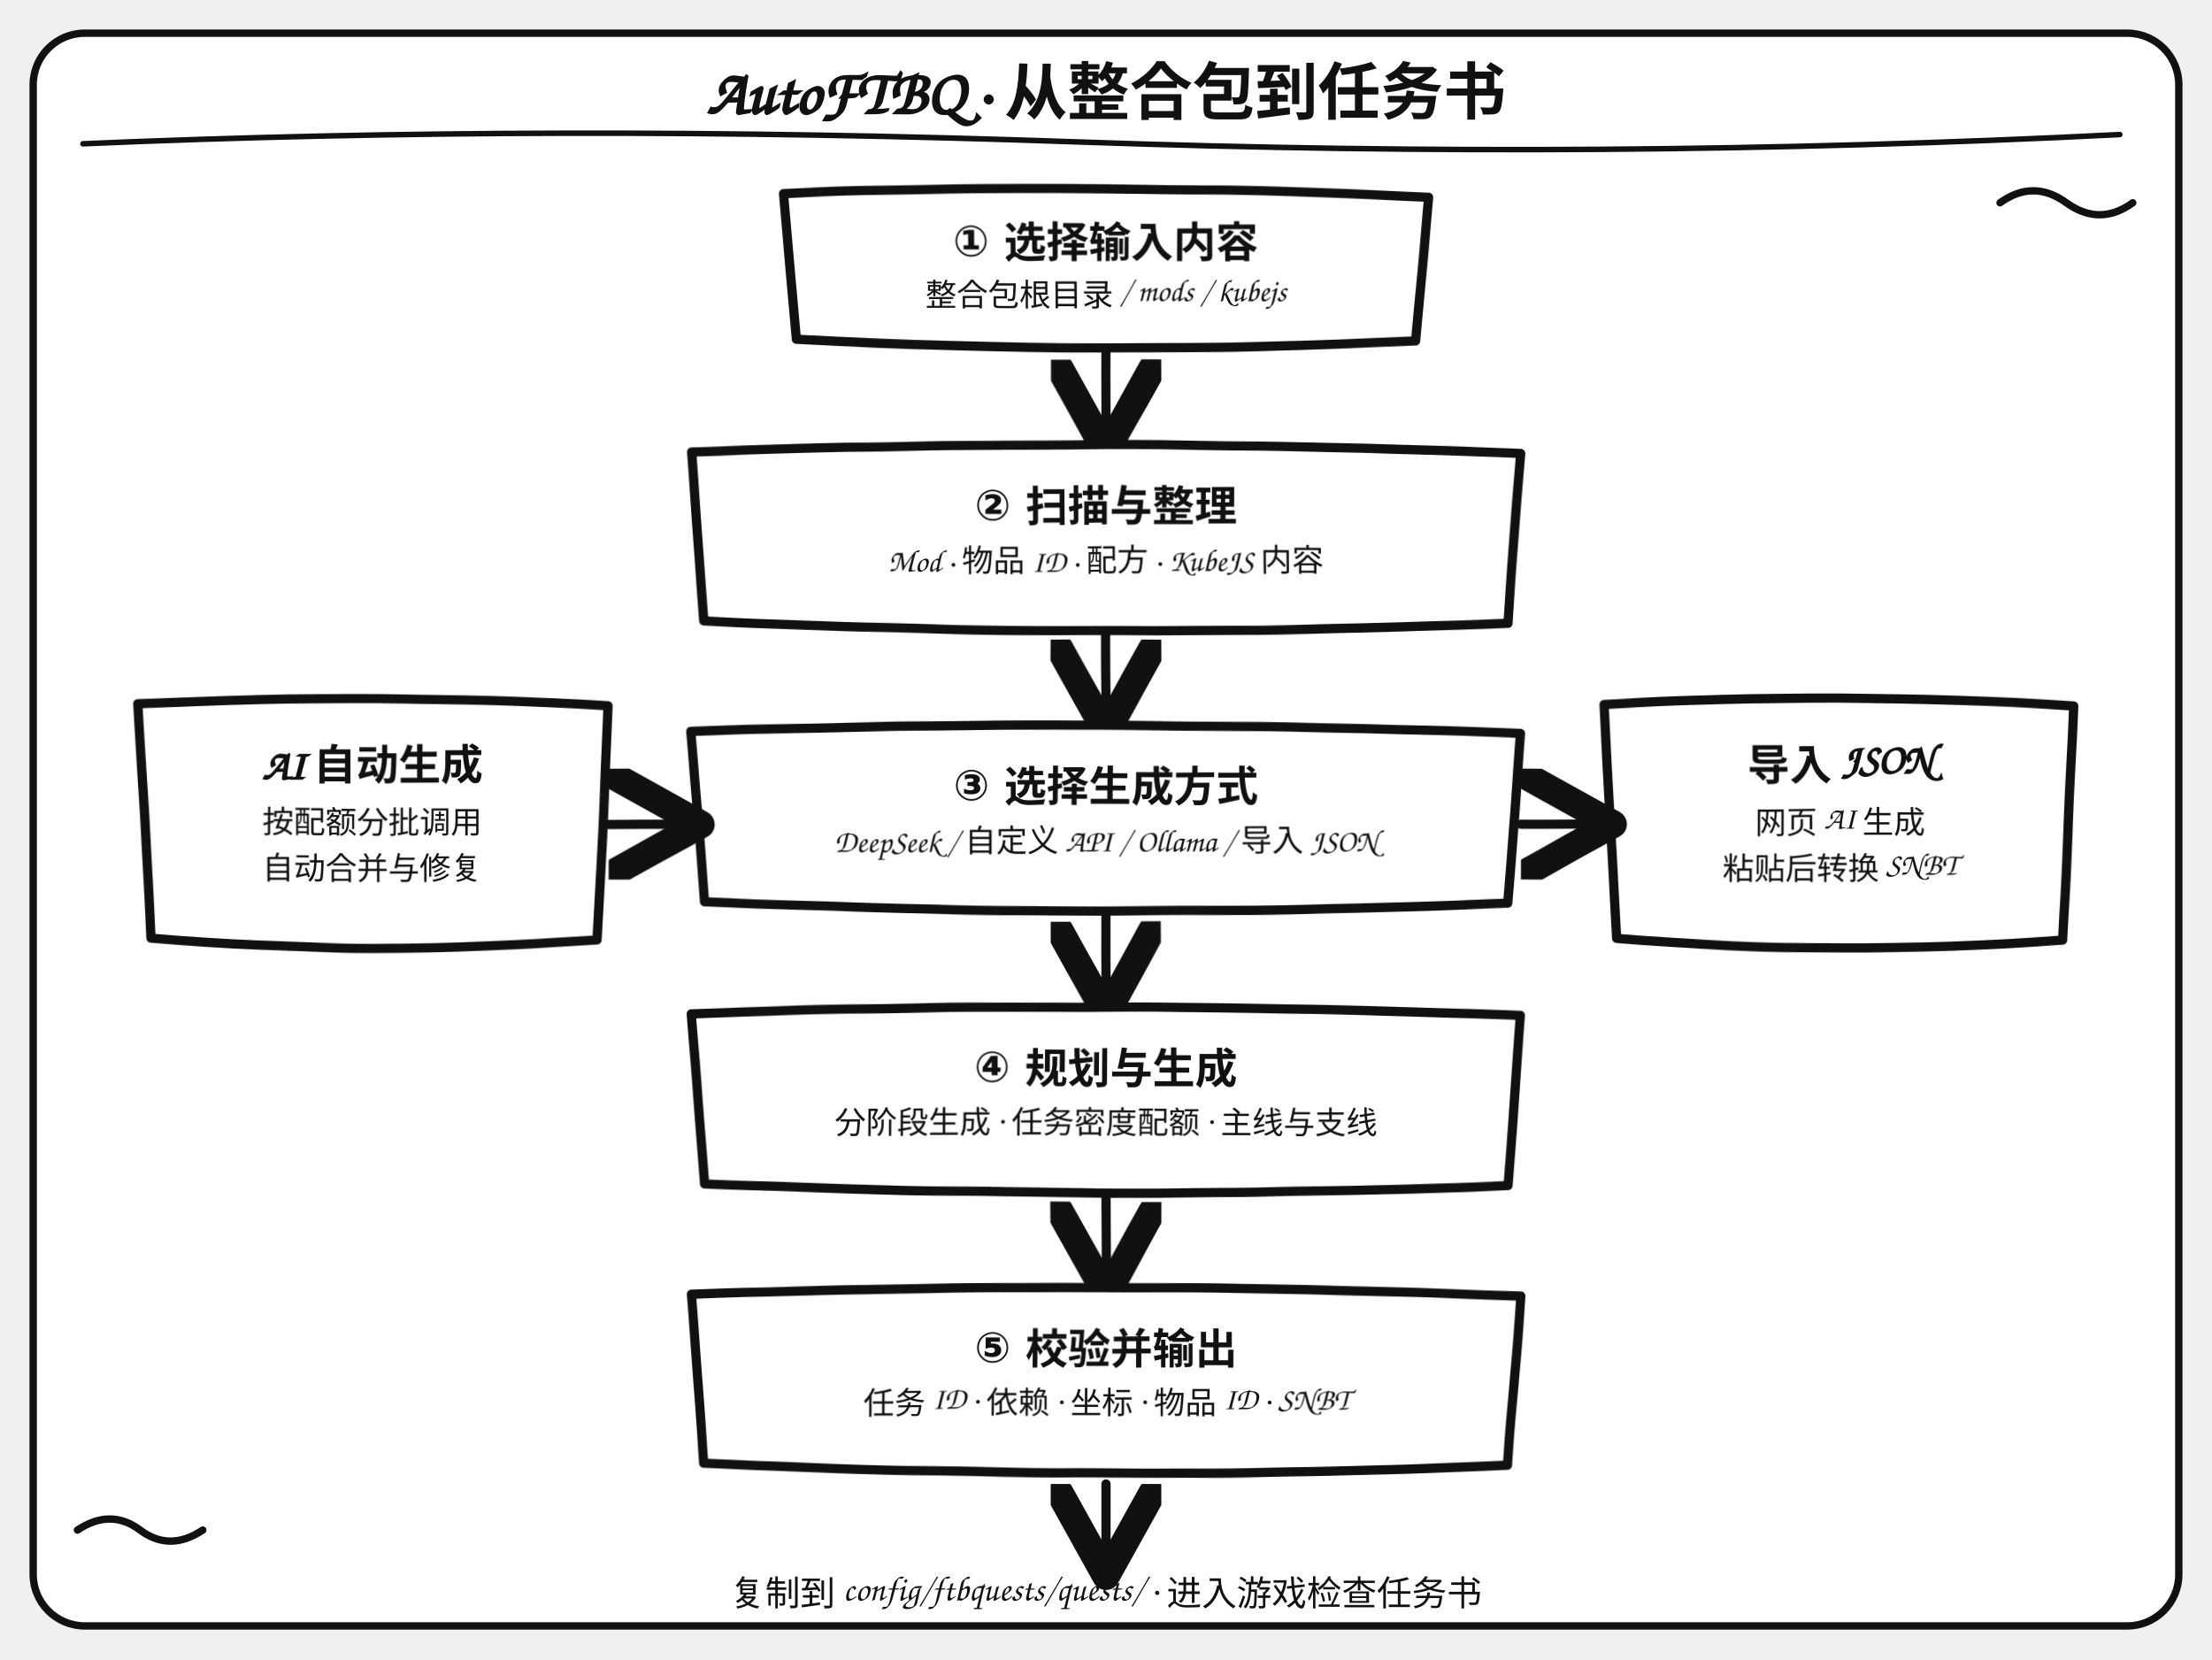
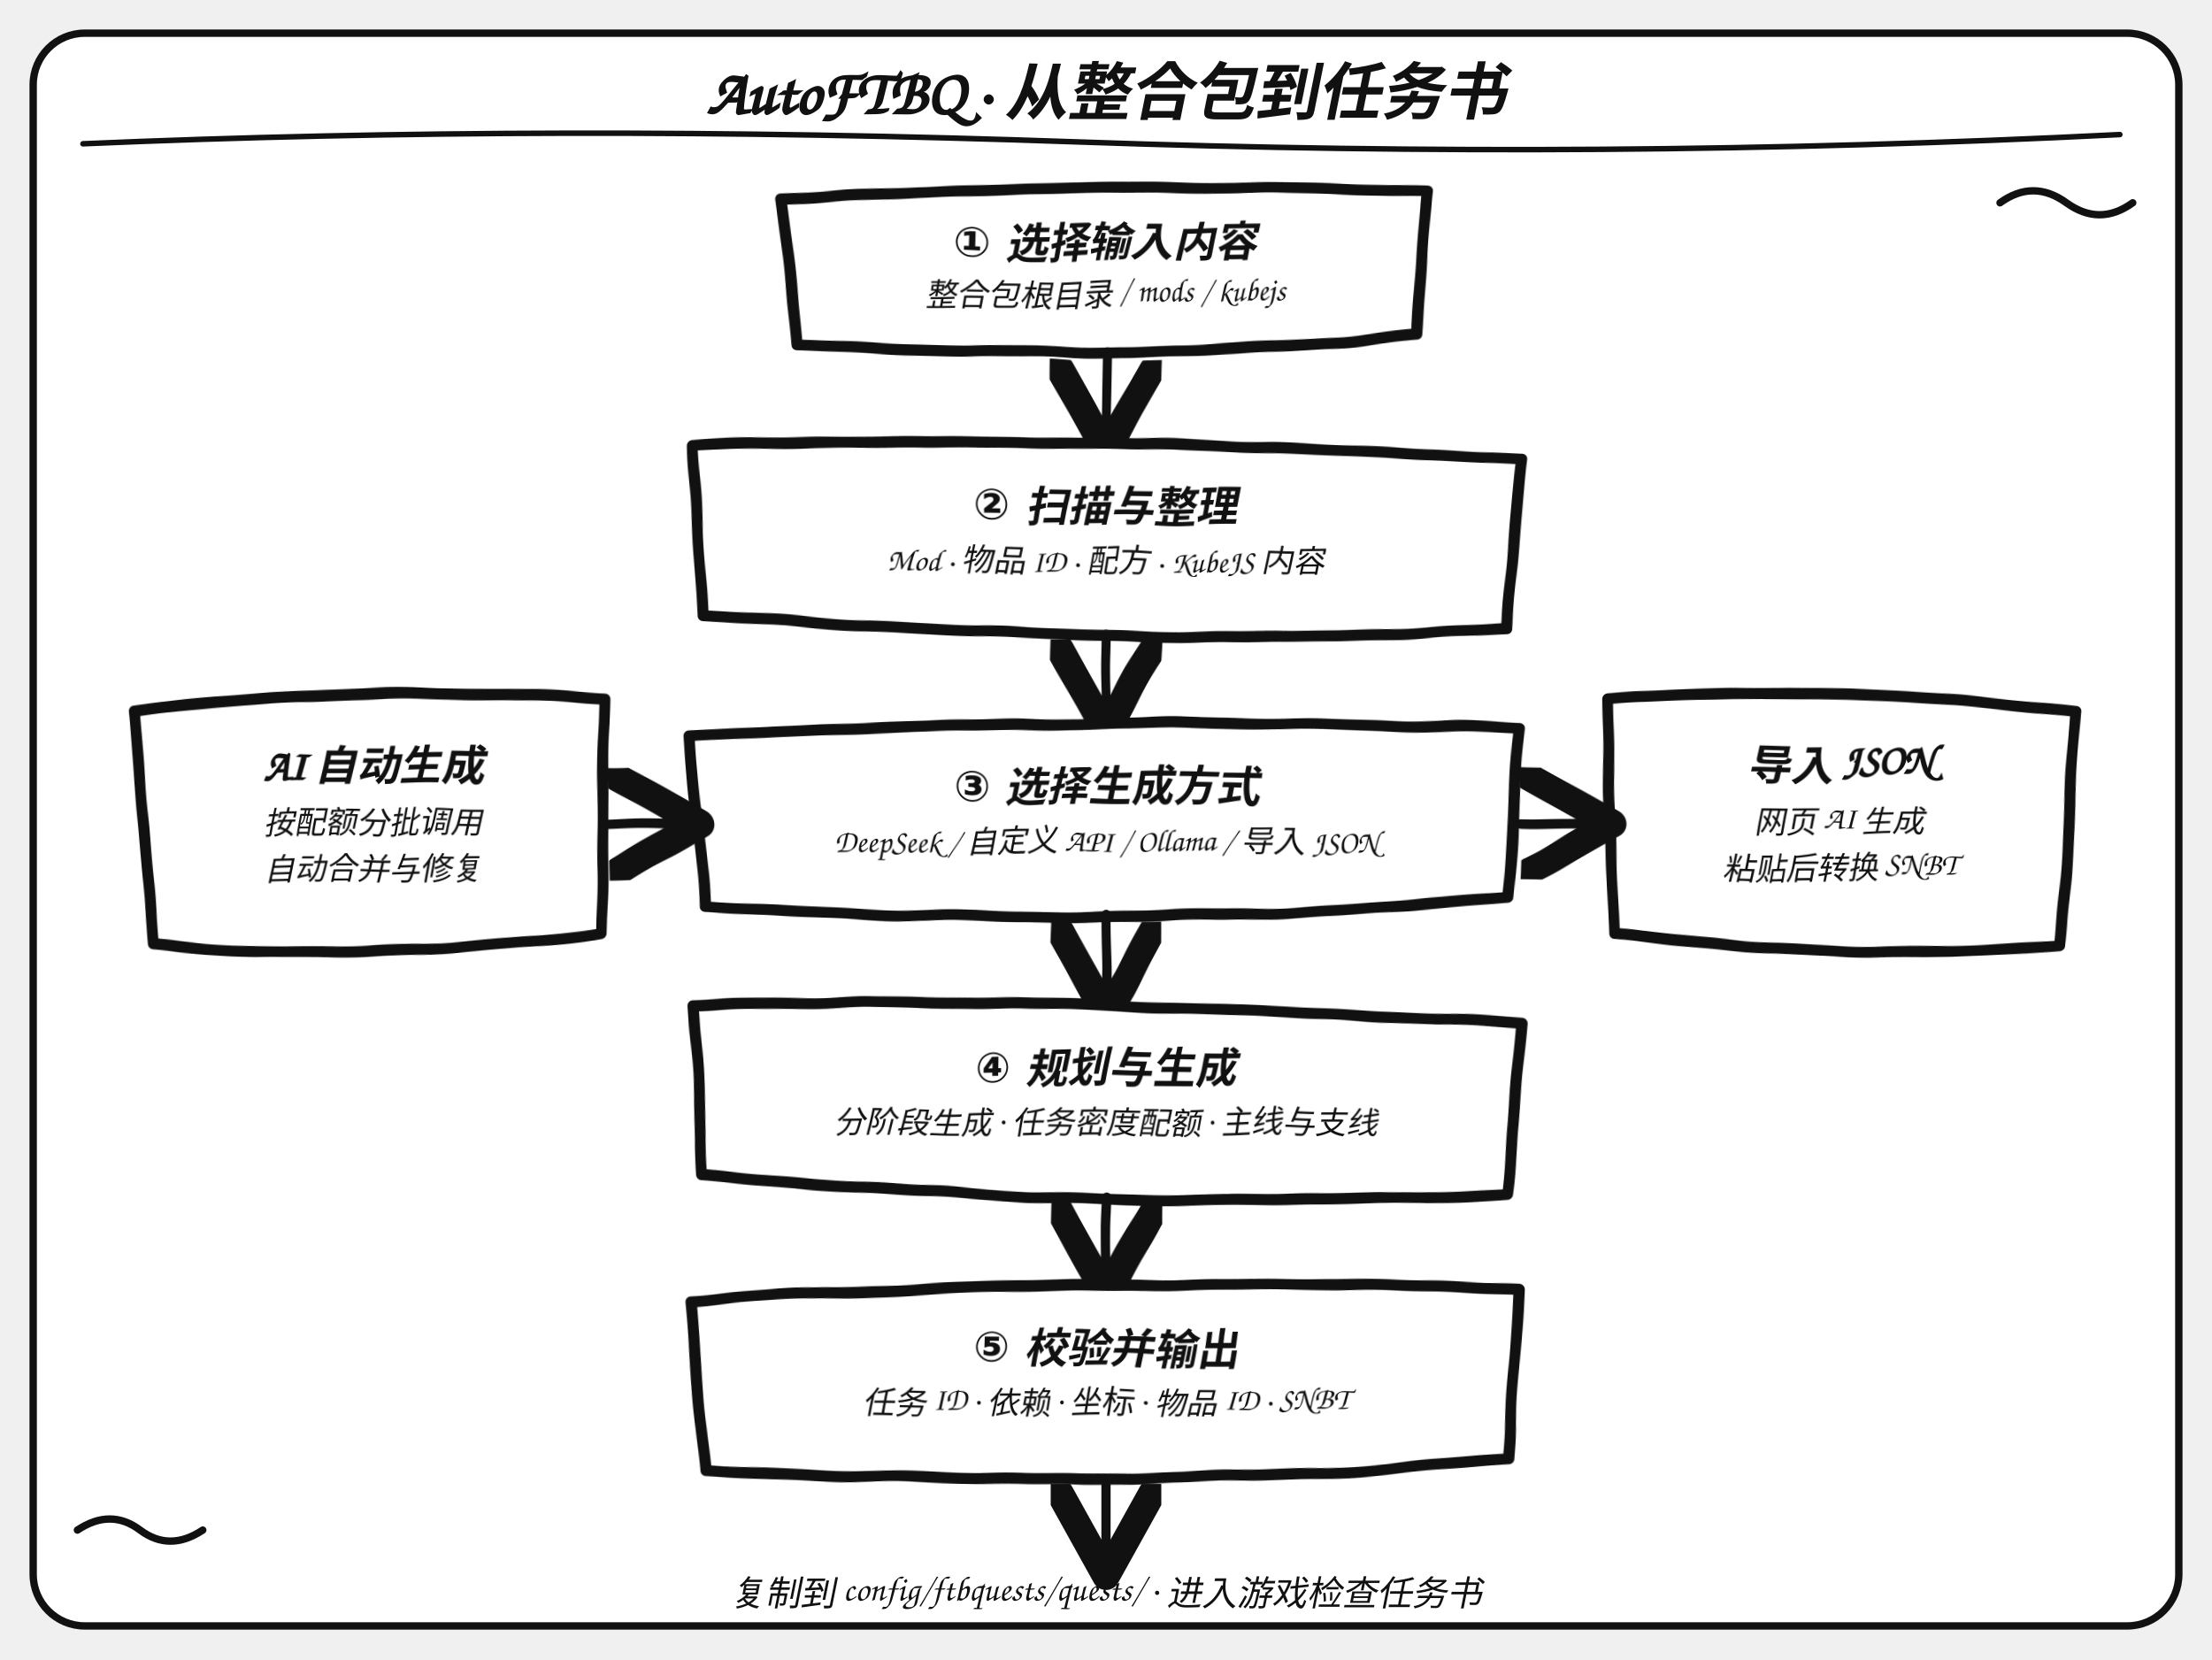
<svg xmlns="http://www.w3.org/2000/svg" width="1200" height="900" viewBox="0 0 1200 900" role="img" aria-labelledby="title desc">
  <defs>
    <marker id="arrow" markerWidth="12" markerHeight="12" refX="9" refY="6" orient="auto">
      <path d="M1 1 L10 6 L1 11" fill="none" stroke="#111" stroke-width="3" stroke-linecap="round" stroke-linejoin="round" />
    </marker>
    <filter id="paper" x="-5%" y="-5%" width="110%" height="110%">
-       <feTurbulence type="fractalNoise" baseFrequency="0.012" numOctaves="2" seed="7" result="noise" />
-       <feDisplacementMap in="SourceGraphic" in2="noise" scale="1.2" />
+       <feTurbulence type="fractalNoise" baseFrequency="0.018" numOctaves="2" seed="7" result="noise" />
+       <feDisplacementMap in="SourceGraphic" in2="noise" scale="3.4" />
    </filter>
    <style>
-       .ink { fill: #fff; stroke: #111; stroke-width: 5; stroke-linejoin: round; }
+       .ink { fill: #fff; stroke: #111; stroke-width: 6; stroke-linejoin: round; }
      .line { fill: none; stroke: #111; stroke-width: 5; stroke-linecap: round; stroke-linejoin: round; marker-end: url(#arrow); }
-       .title { fill: #111; font-family: "KaiTi", "STKaiti", "Comic Sans MS", cursive; font-size: 34px; font-weight: 700; }
-       .label { fill: #111; font-family: "KaiTi", "STKaiti", "Comic Sans MS", cursive; font-size: 23px; font-weight: 700; text-anchor: middle; }
-       .small { fill: #111; font-family: "KaiTi", "STKaiti", "Comic Sans MS", cursive; font-size: 17px; text-anchor: middle; }
-       .note { fill: #111; font-family: "KaiTi", "STKaiti", "Comic Sans MS", cursive; font-size: 19px; }
+       .title { fill: #111; font-family: "Comic Sans MS", "KaiTi", "STKaiti", cursive; font-size: 34px; font-style: italic; font-weight: 700; }
+       .label { fill: #111; font-family: "Comic Sans MS", "KaiTi", "STKaiti", cursive; font-size: 23px; font-style: italic; font-weight: 700; text-anchor: middle; }
+       .small { fill: #111; font-family: "Comic Sans MS", "KaiTi", "STKaiti", cursive; font-size: 17px; font-style: italic; text-anchor: middle; }
+       .note { fill: #111; font-family: "Comic Sans MS", "KaiTi", "STKaiti", cursive; font-size: 19px; font-style: italic; }
    </style>
  </defs>
  <rect x="18" y="18" width="1164" height="864" rx="28" fill="#fff" stroke="#111" stroke-width="4" />
  <path d="M45 78 Q300 67 585 77 T1150 73" fill="none" stroke="#111" stroke-width="3" stroke-linecap="round" />
  <text x="600" y="62" class="title" text-anchor="middle">AutoFTBQ · 从整合包到任务书</text>
  <g filter="url(#paper)">
-     <path class="ink" d="M425 105 Q600 99 775 107 L768 185 Q600 193 432 184 Z" />
+     <path class="ink" transform="rotate(-1.2 600 145)" d="M425 105 Q565 97 775 107 L768 185 Q620 197 432 184 Z" />
    <text x="600" y="139" class="label">① 选择输入内容</text>
    <text x="600" y="166" class="small">整合包根目录 / mods / kubejs</text>
    <path class="line" d="M600 190 C600 213 600 220 600 240" />
-     <path class="ink" d="M375 245 Q600 237 825 246 L818 338 Q600 347 382 337 Z" />
+     <path class="ink" transform="rotate(0.8 600 295)" d="M375 245 Q535 235 825 246 L818 338 Q650 352 382 337 Z" />
    <text x="600" y="282" class="label">② 扫描与整理</text>
    <text x="600" y="310" class="small">Mod · 物品 ID · 配方 · KubeJS 内容</text>
    <path class="line" d="M600 344 C600 365 600 373 600 392" />
-     <path class="ink" d="M375 397 Q600 389 825 398 L818 490 Q600 499 382 489 Z" />
+     <path class="ink" transform="rotate(-0.7 600 447)" d="M375 397 Q560 387 825 398 L818 490 Q610 505 382 489 Z" />
    <text x="600" y="434" class="label">③ 选择生成方式</text>
    <text x="600" y="462" class="small">DeepSeek / 自定义 API / Ollama / 导入 JSON</text>
    <path class="line" d="M600 496 C600 518 600 525 600 545" />
-     <path class="ink" d="M375 550 Q600 542 825 551 L818 643 Q600 652 382 642 Z" />
+     <path class="ink" transform="rotate(1.1 600 600)" d="M375 550 Q545 540 825 551 L818 643 Q625 658 382 642 Z" />
    <text x="600" y="587" class="label">④ 规划与生成</text>
    <text x="600" y="615" class="small">分阶段生成 · 任务密度配额 · 主线与支线</text>
    <path class="line" d="M600 649 C600 670 600 678 600 697" />
-     <path class="ink" d="M375 702 Q600 694 825 703 L818 795 Q600 804 382 794 Z" />
+     <path class="ink" transform="rotate(-0.9 600 752)" d="M375 702 Q565 691 825 703 L818 795 Q625 810 382 794 Z" />
    <text x="600" y="739" class="label">⑤ 校验并输出</text>
    <text x="600" y="767" class="small">任务 ID · 依赖 · 坐标 · 物品 ID · SNBT</text>
  </g>
  <g filter="url(#paper)">
-     <path class="ink" d="M75 382 Q207 375 330 383 L324 510 Q203 519 82 509 Z" />
+     <path class="ink" transform="rotate(-1.8 202 447)" d="M75 382 Q190 371 330 383 L324 510 Q190 523 82 509 Z" />
    <text x="202" y="423" class="label">AI 自动生成</text>
    <text x="202" y="452" class="small">按配额分批调用</text>
    <text x="202" y="477" class="small">自动合并与修复</text>
    <path class="line" d="M330 447 C348 447 355 447 375 447" />
-     <path class="ink" d="M870 382 Q997 375 1125 383 L1119 510 Q999 519 877 509 Z" />
+     <path class="ink" transform="rotate(1.5 998 447)" d="M870 382 Q1005 371 1125 383 L1119 510 Q1005 523 877 509 Z" />
    <text x="998" y="423" class="label">导入 JSON</text>
    <text x="998" y="452" class="small">网页 AI 生成</text>
    <text x="998" y="477" class="small">粘贴后转换 SNBT</text>
    <path class="line" d="M825 447 C845 447 852 447 870 447" />
  </g>
  <path class="line" d="M600 805 C600 832 600 838 600 850" />
  <text x="600" y="871" class="note" text-anchor="middle">复制到 config/ftbquests/quests/ · 进入游戏检查任务书</text>
  <path d="M42 830 q18 -12 34 0 t34 0" fill="none" stroke="#111" stroke-width="4" stroke-linecap="round" />
  <path d="M1085 110 q18 -13 36 0 t36 0" fill="none" stroke="#111" stroke-width="4" stroke-linecap="round" />
</svg>
